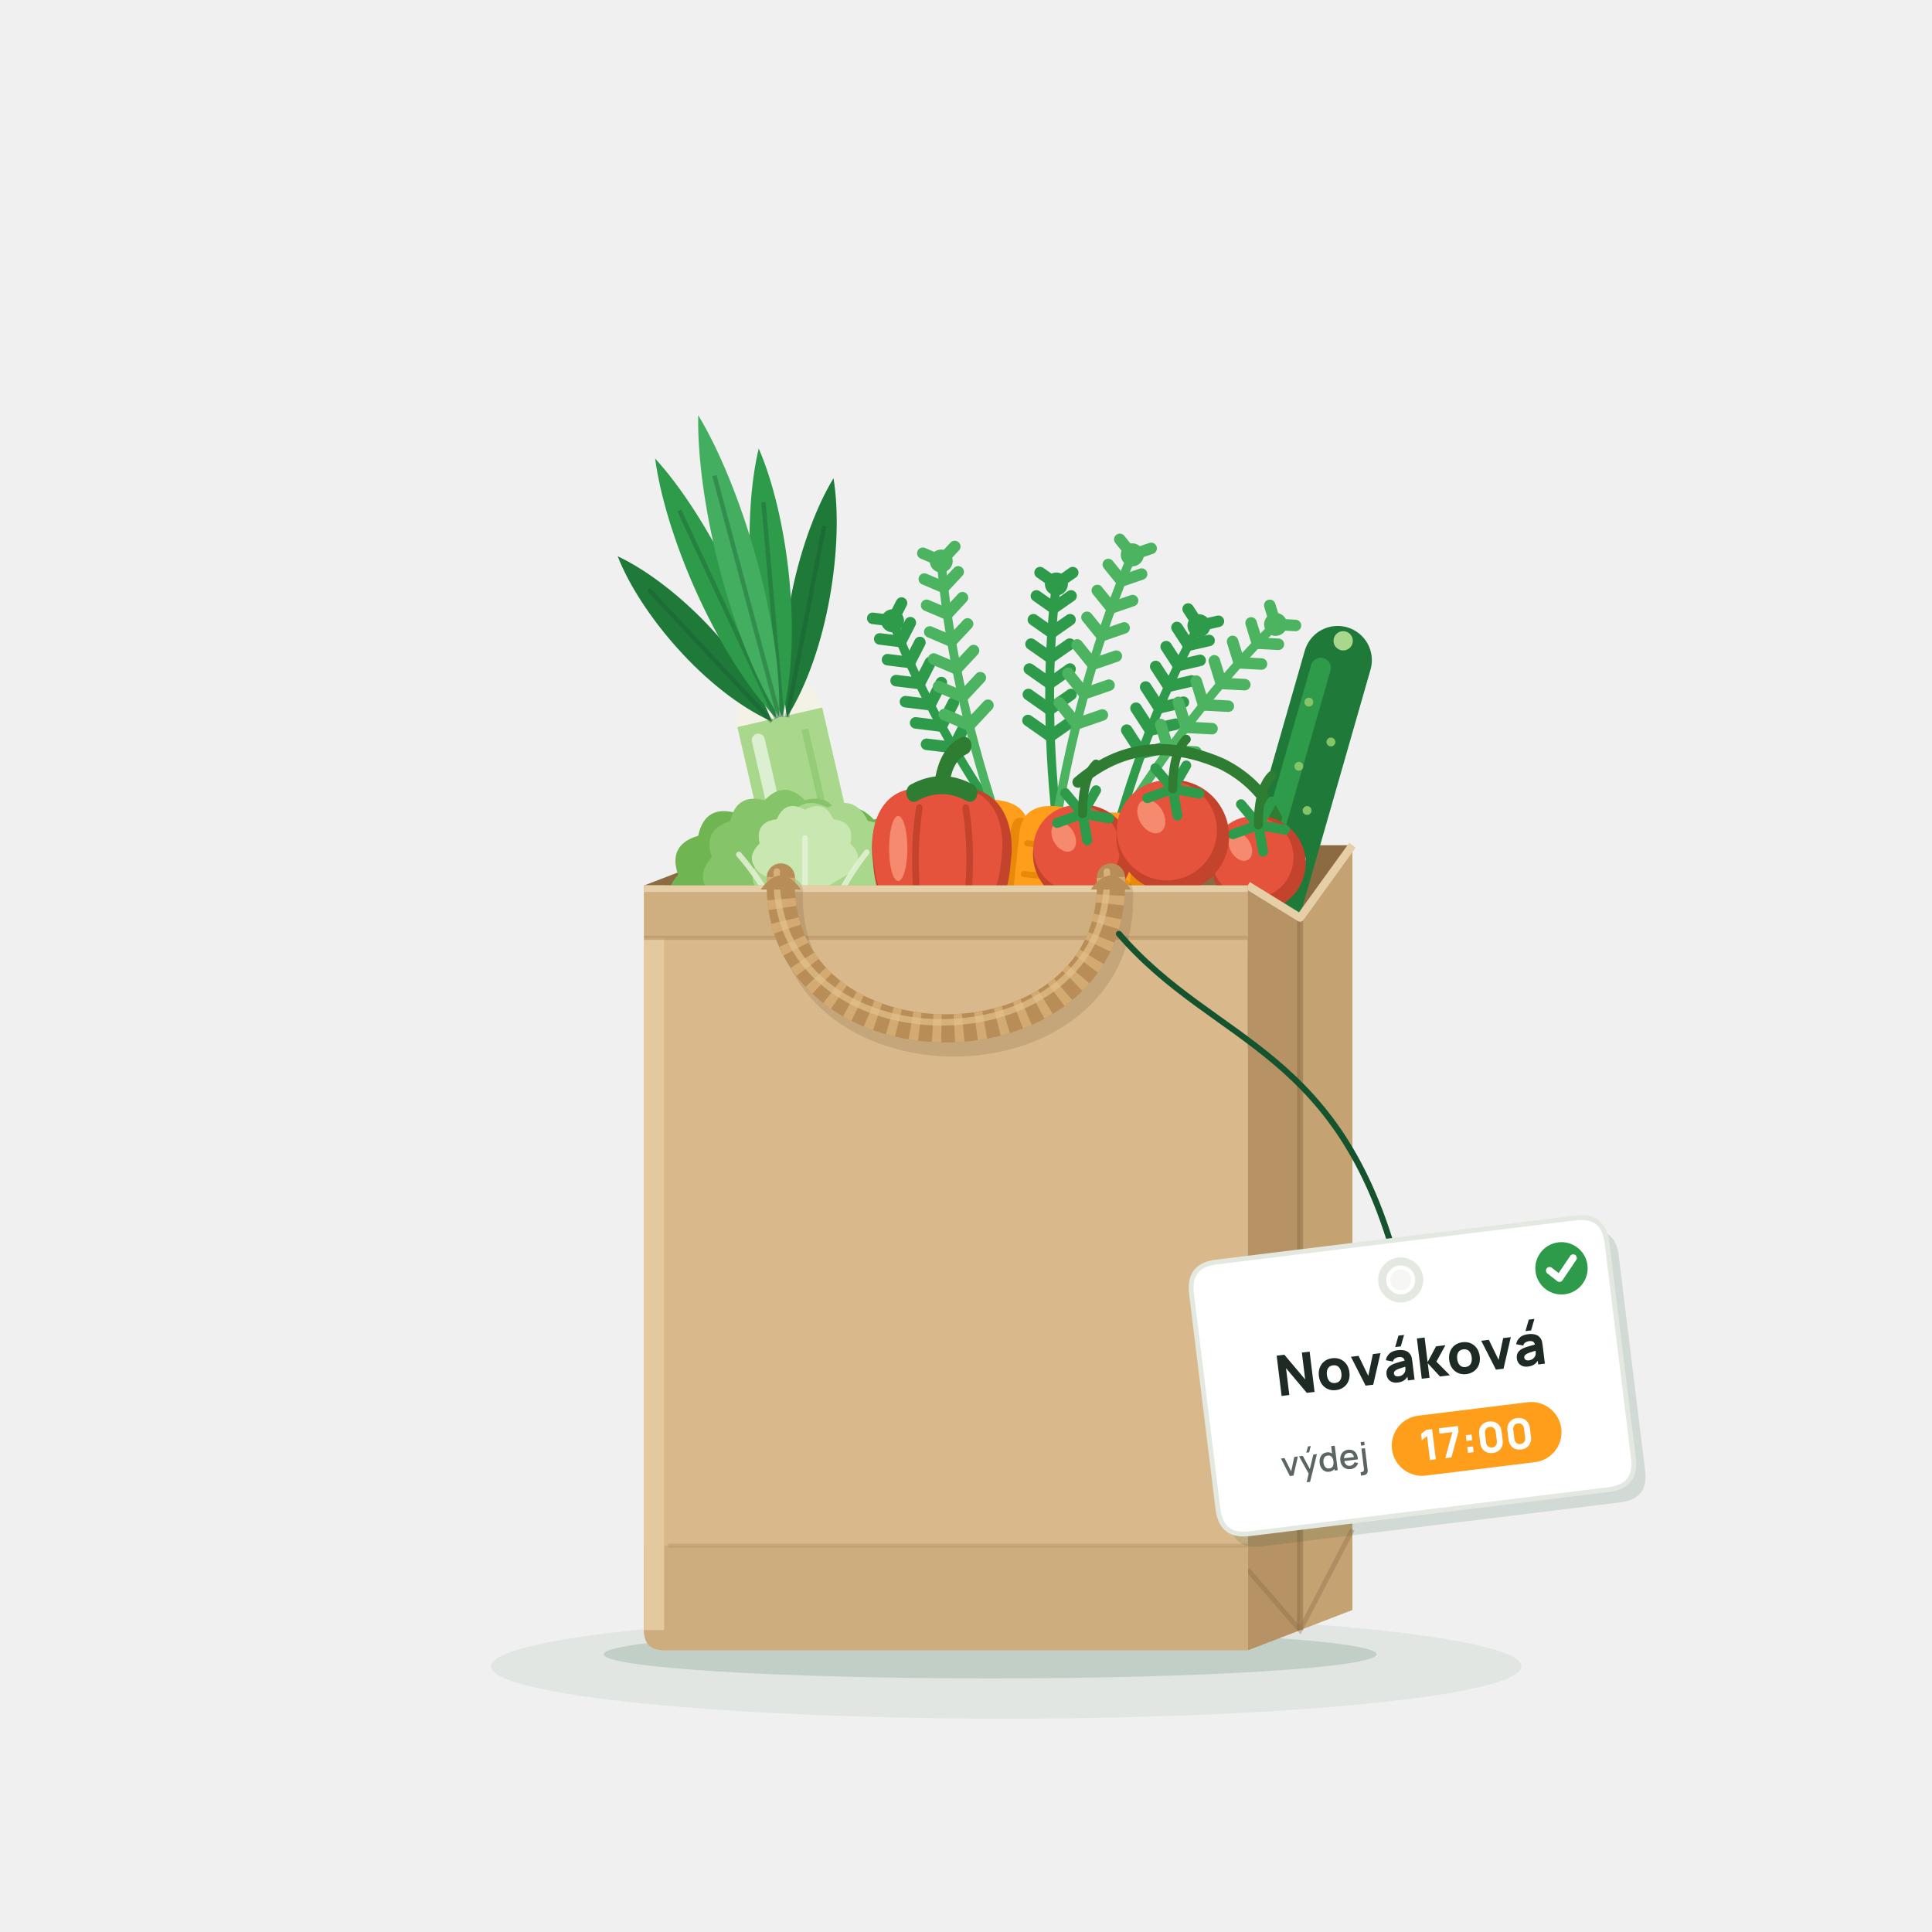
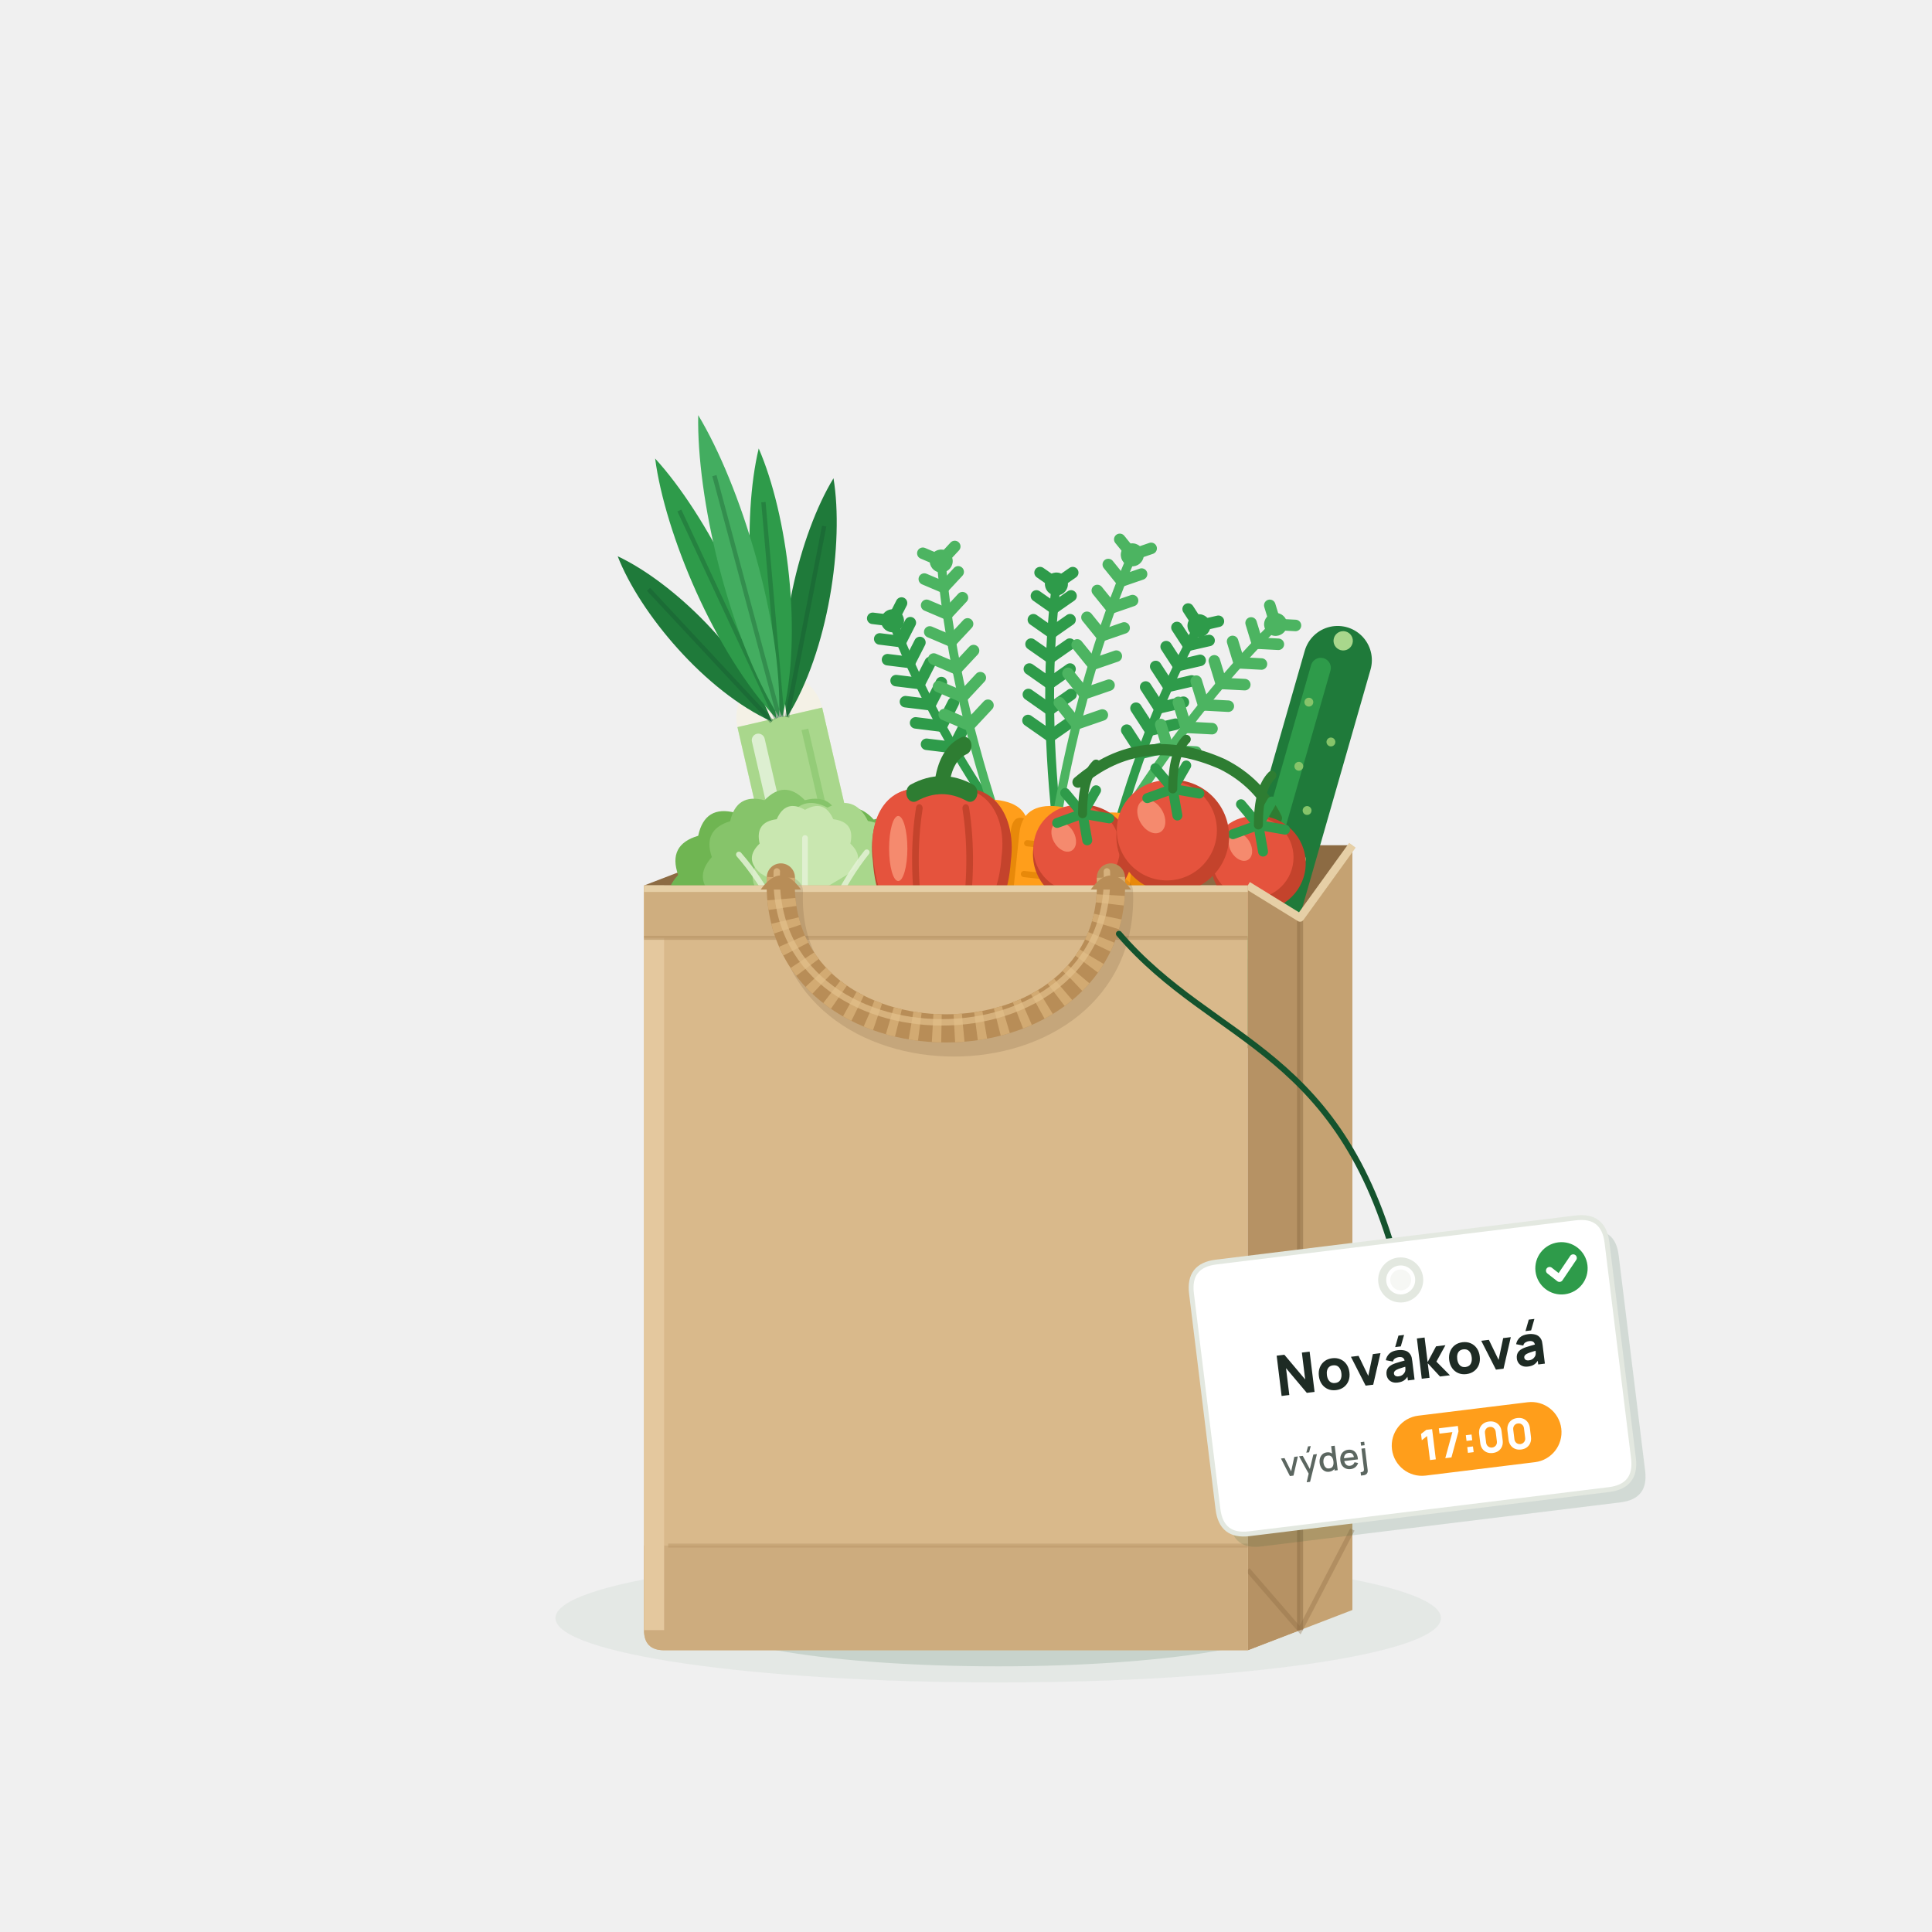
<svg xmlns="http://www.w3.org/2000/svg" viewBox="0 0 480 480" width="480" height="480">
-   <ellipse cx="250" cy="414" rx="128" ry="13" fill="#14532D" opacity="0.07" />
-   <ellipse cx="246" cy="411" rx="96" ry="6" fill="#14532D" opacity="0.16" />
+   <ellipse cx="248" cy="402" rx="110" ry="16" fill="#14532D" opacity="0.055" />
+   <ellipse cx="248" cy="402" rx="74" ry="12" fill="#14532D" opacity="0.14" />
  <path d="M160 220 L310 220 L323.0 228 L336 210 L186 210 Z" fill="#8C6B43" />
  <clipPath id="pc-fill">
    <path d="M0 0H480V212L338 208V420H158V218H0Z" />
  </clipPath>
  <g clip-path="url(#pc-fill)">
    <g transform="translate(318 214) rotate(16) scale(1)">
      <path d="M0 40V-52" stroke="#1F7A3A" stroke-width="17" stroke-linecap="round" />
      <path d="M-3.5 36V-49" stroke="#2E9B4A" stroke-width="5" stroke-linecap="round" />
      <circle cx="0" cy="-57" r="2.4" fill="#A9D78C" />
      <circle cx="-4" cy="-6" r="1.1" fill="#86C46A" />
      <circle cx="3" cy="-14" r="1.1" fill="#86C46A" />
      <circle cx="-2" cy="-24" r="1.1" fill="#86C46A" />
      <circle cx="4" cy="-32" r="1.1" fill="#86C46A" />
      <circle cx="-4" cy="-40" r="1.1" fill="#86C46A" />
      <circle cx="2" cy="2" r="1.1" fill="#86C46A" />
      <circle cx="5" cy="-2" r="1.1" fill="#86C46A" />
      <circle cx="-5" cy="12" r="1.1" fill="#86C46A" />
    </g>
    <g transform="translate(202 214) scale(1.08) translate(-202 -214)">
      <g transform="translate(202 214) rotate(-13) scale(1)">
        <path d="M0 60V-34" stroke="#F4F1E6" stroke-width="20" stroke-linecap="round" />
        <path d="M0 22V-34" stroke="#D6EBC1" stroke-width="20" />
        <path d="M0 -10V-34" stroke="#A9D78C" stroke-width="20" />
        <path d="M-6 30V-30" stroke="#FFFFFF" stroke-width="3" stroke-linecap="round" opacity="0.6" />
        <path d="M5 30V-30" stroke="#86C46A" stroke-width="1.6" opacity="0.6" />
        <path transform="translate(-2 -33.46) rotate(-30)" d="M0 0C6.5 -15.6 5.2 -39 0 -52C-5.2 -39 -6.5 -15.6 0 0Z" fill="#1F7A3A" />
        <path d="M-2 -33.46L-22.8 -69.49" stroke="#14532D" stroke-width="1" opacity="0.35" />
        <path transform="translate(1.63 -33.65) rotate(24)" d="M0 0C6.5 -16.8 5.2 -42 0 -56C-5.2 -42 -6.5 -16.8 0 0Z" fill="#1F7A3A" />
        <path d="M1.63 -33.65L19.85 -74.58" stroke="#14532D" stroke-width="1" opacity="0.35" />
        <path transform="translate(-0.83 -33.91) rotate(-12)" d="M0 0C6.5 -19.8 5.2 -49.5 0 -66C-5.2 -49.5 -6.5 -19.8 0 0Z" fill="#2E9B4A" />
        <path d="M-0.83 -33.91L-11.81 -85.56" stroke="#14532D" stroke-width="1" opacity="0.35" />
        <path transform="translate(0.56 -33.96) rotate(8)" d="M0 0C6.5 -18.6 5.2 -46.5 0 -62C-5.2 -46.5 -6.5 -18.6 0 0Z" fill="#2E9B4A" />
        <path d="M0.56 -33.96L7.46 -83.08" stroke="#14532D" stroke-width="1" opacity="0.35" />
        <path transform="translate(-0.14 -34) rotate(-2)" d="M0 0C6.5 -21.6 5.2 -54 0 -72C-5.2 -54 -6.5 -21.6 0 0Z" fill="#43AD60" />
        <path d="M-0.14 -34L-2.15 -91.56" stroke="#14532D" stroke-width="1" opacity="0.35" />
      </g>
    </g>
    <g transform="translate(262 208) scale(1.1) translate(-262 -208)">
      <g transform="translate(262 208) rotate(6) scale(1)">
        <path d="M-14 -4Q-31.39 -24.73 -41.51 -44.79" stroke="#2E9B4A" stroke-width="2" fill="none" stroke-linecap="round" />
        <path d="M-24.79 -17.75L-30.95 -17.85" stroke="#2E9B4A" stroke-width="2.6" stroke-linecap="round" />
        <path d="M-24.79 -17.75L-22.58 -23.5" stroke="#2E9B4A" stroke-width="2.6" stroke-linecap="round" />
        <path d="M-28.02 -22.29L-33.91 -22.4" stroke="#2E9B4A" stroke-width="2.6" stroke-linecap="round" />
        <path d="M-28.02 -22.29L-25.91 -27.79" stroke="#2E9B4A" stroke-width="2.6" stroke-linecap="round" />
        <path d="M-31.08 -26.83L-36.69 -26.92" stroke="#2E9B4A" stroke-width="2.6" stroke-linecap="round" />
        <path d="M-31.08 -26.83L-29.07 -32.06" stroke="#2E9B4A" stroke-width="2.6" stroke-linecap="round" />
        <path d="M-33.96 -31.34L-39.29 -31.43" stroke="#2E9B4A" stroke-width="2.6" stroke-linecap="round" />
        <path d="M-33.96 -31.34L-32.05 -36.32" stroke="#2E9B4A" stroke-width="2.6" stroke-linecap="round" />
        <path d="M-36.66 -35.84L-41.71 -35.93" stroke="#2E9B4A" stroke-width="2.6" stroke-linecap="round" />
        <path d="M-36.66 -35.84L-34.84 -40.56" stroke="#2E9B4A" stroke-width="2.6" stroke-linecap="round" />
        <path d="M-39.17 -40.32L-43.95 -40.41" stroke="#2E9B4A" stroke-width="2.6" stroke-linecap="round" />
        <path d="M-39.17 -40.32L-37.46 -44.78" stroke="#2E9B4A" stroke-width="2.6" stroke-linecap="round" />
        <path d="M-41.51 -44.79L-46.01 -44.87" stroke="#2E9B4A" stroke-width="2.6" stroke-linecap="round" />
        <path d="M-41.51 -44.79L-39.9 -48.99" stroke="#2E9B4A" stroke-width="2.6" stroke-linecap="round" />
        <circle cx="-41.51" cy="-44.79" r="2.6" fill="#2E9B4A" />
        <path d="M-14 -4Q-27.02 -33.24 -31.98 -59.35" stroke="#4CB461" stroke-width="2" fill="none" stroke-linecap="round" />
        <path d="M-21.78 -23.15L-27.68 -24.95" stroke="#4CB461" stroke-width="2.6" stroke-linecap="round" />
        <path d="M-21.78 -23.15L-18.07 -28.07" stroke="#4CB461" stroke-width="2.6" stroke-linecap="round" />
        <path d="M-23.98 -29.37L-29.61 -31.1" stroke="#4CB461" stroke-width="2.6" stroke-linecap="round" />
        <path d="M-23.98 -29.37L-20.44 -34.08" stroke="#4CB461" stroke-width="2.6" stroke-linecap="round" />
        <path d="M-25.98 -35.52L-31.35 -37.17" stroke="#4CB461" stroke-width="2.6" stroke-linecap="round" />
        <path d="M-25.98 -35.52L-22.6 -40.01" stroke="#4CB461" stroke-width="2.6" stroke-linecap="round" />
        <path d="M-27.78 -41.6L-32.88 -43.16" stroke="#4CB461" stroke-width="2.6" stroke-linecap="round" />
        <path d="M-27.78 -41.6L-24.57 -45.86" stroke="#4CB461" stroke-width="2.6" stroke-linecap="round" />
        <path d="M-29.38 -47.59L-34.21 -49.07" stroke="#4CB461" stroke-width="2.6" stroke-linecap="round" />
        <path d="M-29.38 -47.59L-26.34 -51.63" stroke="#4CB461" stroke-width="2.6" stroke-linecap="round" />
        <path d="M-30.78 -53.51L-35.35 -54.91" stroke="#4CB461" stroke-width="2.6" stroke-linecap="round" />
        <path d="M-30.78 -53.51L-27.91 -57.33" stroke="#4CB461" stroke-width="2.6" stroke-linecap="round" />
        <path d="M-31.98 -59.35L-36.29 -60.67" stroke="#4CB461" stroke-width="2.6" stroke-linecap="round" />
        <path d="M-31.98 -59.35L-29.28 -62.95" stroke="#4CB461" stroke-width="2.6" stroke-linecap="round" />
        <circle cx="-31.98" cy="-59.35" r="2.6" fill="#4CB461" />
        <path d="M0 -4Q-6.08 -32.62 -5.56 -56.91" stroke="#2E9B4A" stroke-width="2" fill="none" stroke-linecap="round" />
        <path d="M-3.32 -22.6L-8.72 -25.59" stroke="#2E9B4A" stroke-width="2.6" stroke-linecap="round" />
        <path d="M-3.32 -22.6L1.33 -26.64" stroke="#2E9B4A" stroke-width="2.6" stroke-linecap="round" />
        <path d="M-4.1 -28.58L-9.25 -31.44" stroke="#2E9B4A" stroke-width="2.6" stroke-linecap="round" />
        <path d="M-4.1 -28.58L0.34 -32.45" stroke="#2E9B4A" stroke-width="2.6" stroke-linecap="round" />
        <path d="M-4.72 -34.46L-9.63 -37.18" stroke="#2E9B4A" stroke-width="2.6" stroke-linecap="round" />
        <path d="M-4.72 -34.46L-0.49 -38.14" stroke="#2E9B4A" stroke-width="2.6" stroke-linecap="round" />
        <path d="M-5.18 -40.24L-9.84 -42.82" stroke="#2E9B4A" stroke-width="2.6" stroke-linecap="round" />
        <path d="M-5.18 -40.24L-1.15 -43.73" stroke="#2E9B4A" stroke-width="2.6" stroke-linecap="round" />
        <path d="M-5.47 -45.9L-9.89 -48.35" stroke="#2E9B4A" stroke-width="2.6" stroke-linecap="round" />
        <path d="M-5.47 -45.9L-1.65 -49.22" stroke="#2E9B4A" stroke-width="2.6" stroke-linecap="round" />
        <path d="M-5.6 -51.46L-9.77 -53.77" stroke="#2E9B4A" stroke-width="2.6" stroke-linecap="round" />
        <path d="M-5.6 -51.46L-1.99 -54.59" stroke="#2E9B4A" stroke-width="2.6" stroke-linecap="round" />
        <path d="M-5.56 -56.91L-9.5 -59.09" stroke="#2E9B4A" stroke-width="2.6" stroke-linecap="round" />
        <path d="M-5.56 -56.91L-2.16 -59.86" stroke="#2E9B4A" stroke-width="2.6" stroke-linecap="round" />
        <circle cx="-5.56" cy="-56.91" r="2.6" fill="#2E9B4A" />
        <path d="M0 -4Q2.39 -38.13 10.8 -65.26" stroke="#4CB461" stroke-width="2" fill="none" stroke-linecap="round" />
        <path d="M2.26 -25.97L-2.1 -30.33" stroke="#4CB461" stroke-width="2.6" stroke-linecap="round" />
        <path d="M2.26 -25.97L7.85 -28.58" stroke="#4CB461" stroke-width="2.6" stroke-linecap="round" />
        <path d="M3.31 -32.95L-0.85 -37.12" stroke="#4CB461" stroke-width="2.6" stroke-linecap="round" />
        <path d="M3.31 -32.95L8.65 -35.44" stroke="#4CB461" stroke-width="2.6" stroke-linecap="round" />
        <path d="M4.51 -39.76L0.54 -43.73" stroke="#4CB461" stroke-width="2.6" stroke-linecap="round" />
        <path d="M4.51 -39.76L9.6 -42.13" stroke="#4CB461" stroke-width="2.6" stroke-linecap="round" />
        <path d="M5.86 -46.39L2.09 -50.16" stroke="#4CB461" stroke-width="2.6" stroke-linecap="round" />
        <path d="M5.86 -46.39L10.69 -48.65" stroke="#4CB461" stroke-width="2.6" stroke-linecap="round" />
        <path d="M7.36 -52.85L3.78 -56.43" stroke="#4CB461" stroke-width="2.6" stroke-linecap="round" />
        <path d="M7.36 -52.85L11.94 -54.99" stroke="#4CB461" stroke-width="2.6" stroke-linecap="round" />
        <path d="M9.01 -59.14L5.63 -62.52" stroke="#4CB461" stroke-width="2.6" stroke-linecap="round" />
        <path d="M9.01 -59.14L13.34 -61.16" stroke="#4CB461" stroke-width="2.6" stroke-linecap="round" />
        <path d="M10.8 -65.26L7.62 -68.44" stroke="#4CB461" stroke-width="2.6" stroke-linecap="round" />
        <path d="M10.8 -65.26L14.88 -67.16" stroke="#4CB461" stroke-width="2.6" stroke-linecap="round" />
        <circle cx="10.8" cy="-65.26" r="2.6" fill="#4CB461" />
        <path d="M14 -4Q18.66 -30.43 27.45 -50.91" stroke="#2E9B4A" stroke-width="2" fill="none" stroke-linecap="round" />
        <path d="M17.57 -20.96L13.69 -25.75" stroke="#2E9B4A" stroke-width="2.6" stroke-linecap="round" />
        <path d="M17.57 -20.96L23.4 -22.97" stroke="#2E9B4A" stroke-width="2.6" stroke-linecap="round" />
        <path d="M18.96 -26.32L15.25 -30.9" stroke="#2E9B4A" stroke-width="2.6" stroke-linecap="round" />
        <path d="M18.96 -26.32L24.53 -28.24" stroke="#2E9B4A" stroke-width="2.6" stroke-linecap="round" />
        <path d="M20.45 -31.53L16.92 -35.89" stroke="#2E9B4A" stroke-width="2.6" stroke-linecap="round" />
        <path d="M20.45 -31.53L25.76 -33.36" stroke="#2E9B4A" stroke-width="2.6" stroke-linecap="round" />
        <path d="M22.05 -36.6L18.69 -40.74" stroke="#2E9B4A" stroke-width="2.6" stroke-linecap="round" />
        <path d="M22.05 -36.6L27.09 -38.33" stroke="#2E9B4A" stroke-width="2.6" stroke-linecap="round" />
        <path d="M23.75 -41.51L20.57 -45.44" stroke="#2E9B4A" stroke-width="2.6" stroke-linecap="round" />
        <path d="M23.75 -41.51L28.53 -43.16" stroke="#2E9B4A" stroke-width="2.6" stroke-linecap="round" />
        <path d="M25.55 -46.29L22.54 -50" stroke="#2E9B4A" stroke-width="2.6" stroke-linecap="round" />
        <path d="M25.55 -46.29L30.07 -47.84" stroke="#2E9B4A" stroke-width="2.6" stroke-linecap="round" />
        <path d="M27.45 -50.91L24.62 -54.41" stroke="#2E9B4A" stroke-width="2.6" stroke-linecap="round" />
        <path d="M27.45 -50.91L31.71 -52.37" stroke="#2E9B4A" stroke-width="2.6" stroke-linecap="round" />
        <circle cx="27.45" cy="-50.91" r="2.6" fill="#2E9B4A" />
        <path d="M14 -4Q27.94 -32.57 44.63 -53.02" stroke="#4CB461" stroke-width="2" fill="none" stroke-linecap="round" />
        <path d="M23.6 -22.15L21.19 -27.82" stroke="#4CB461" stroke-width="2.6" stroke-linecap="round" />
        <path d="M23.6 -22.15L29.76 -22.47" stroke="#4CB461" stroke-width="2.6" stroke-linecap="round" />
        <path d="M26.93 -27.79L24.63 -33.21" stroke="#4CB461" stroke-width="2.6" stroke-linecap="round" />
        <path d="M26.93 -27.79L32.81 -28.1" stroke="#4CB461" stroke-width="2.6" stroke-linecap="round" />
        <path d="M30.34 -33.24L28.14 -38.4" stroke="#4CB461" stroke-width="2.6" stroke-linecap="round" />
        <path d="M30.34 -33.24L35.94 -33.53" stroke="#4CB461" stroke-width="2.6" stroke-linecap="round" />
        <path d="M33.81 -38.48L31.72 -43.39" stroke="#4CB461" stroke-width="2.6" stroke-linecap="round" />
        <path d="M33.81 -38.48L39.13 -38.76" stroke="#4CB461" stroke-width="2.6" stroke-linecap="round" />
        <path d="M37.35 -43.53L35.37 -48.18" stroke="#4CB461" stroke-width="2.6" stroke-linecap="round" />
        <path d="M37.35 -43.53L42.39 -43.79" stroke="#4CB461" stroke-width="2.6" stroke-linecap="round" />
        <path d="M40.95 -48.37L39.09 -52.77" stroke="#4CB461" stroke-width="2.6" stroke-linecap="round" />
        <path d="M40.95 -48.37L45.72 -48.62" stroke="#4CB461" stroke-width="2.6" stroke-linecap="round" />
        <path d="M44.63 -53.02L42.87 -57.16" stroke="#4CB461" stroke-width="2.6" stroke-linecap="round" />
        <path d="M44.63 -53.02L49.12 -53.25" stroke="#4CB461" stroke-width="2.6" stroke-linecap="round" />
        <circle cx="44.63" cy="-53.02" r="2.6" fill="#4CB461" />
        <path d="M-22 30V0Q-22 -7 -14 -7Q-6 -7 -6 0V30Z" fill="#FF9E1B" />
        <path d="M-10 30V0Q-10 -5 -6 -3V30Z" fill="#E8890A" />
        <path d="M-20 2H-15M-20 9H-16" stroke="#E8890A" stroke-width="1.4" stroke-linecap="round" />
        <path d="M-8 30V0Q-8 -7 0 -7Q8 -7 8 0V30Z" fill="#FF9E1B" />
        <path d="M4 30V0Q4 -5 8 -3V30Z" fill="#E8890A" />
        <path d="M-6 2H-1M-6 9H-2" stroke="#E8890A" stroke-width="1.4" stroke-linecap="round" />
        <path d="M6 30V0Q6 -7 14 -7Q22 -7 22 0V30Z" fill="#FF9E1B" />
        <path d="M18 30V0Q18 -5 22 -3V30Z" fill="#E8890A" />
        <path d="M8 2H13M8 9H12" stroke="#E8890A" stroke-width="1.4" stroke-linecap="round" />
      </g>
    </g>
    <g transform="translate(200 218) rotate(0) scale(1)">
      <path d="M-11.76 21.5L-30.7 10.26Q-36.85 5.24 -31.52 -0.63Q-34.15 -8.12 -26.54 -10.35Q-24.88 -18.11 -17.22 -16.05Q-11.76 -21.8 -6.3 -16.05Q1.36 -18.11 3.02 -10.35Q10.63 -8.12 8 -0.63Q13.33 5.24 7.18 10.26Z" fill="#6FB552" />
      <path d="M11.76 22.12L-6.66 11.18Q-12.77 6.32 -7.45 0.6Q-10.13 -6.74 -2.61 -8.85Q-1.07 -16.51 6.45 -14.39Q11.76 -20.12 17.07 -14.39Q24.59 -16.51 26.13 -8.85Q33.65 -6.74 30.97 0.6Q36.29 6.32 30.18 11.18Z" fill="#6FB552" />
      <path d="M-5.04 15.23L-22.41 4.92Q-27.96 0.32 -23.15 -5.06Q-25.49 -11.88 -18.59 -13.97Q-17.02 -21.01 -10.05 -19.19Q-5.04 -24.38 -0.03 -19.19Q6.94 -21.01 8.51 -13.97Q15.41 -11.88 13.07 -5.06Q17.88 0.32 12.33 4.92Z" fill="#86C46A" />
      <path d="M5.6 14.56L-10.19 5.19Q-15.69 0.06 -10.49 -5.38Q-11.85 -12.78 -4.43 -14.04Q-1.1 -20.78 5.6 -17.36Q12.3 -20.78 15.63 -14.04Q23.05 -12.78 21.69 -5.38Q26.89 0.06 21.39 5.19Z" fill="#A9D78C" />
      <path d="M0 5.54L-11.05 -1.02Q-15.25 -4.6 -11.27 -8.41Q-12.5 -13.79 -7.02 -14.47Q-4.8 -19.53 0 -16.8Q4.8 -19.53 7.02 -14.47Q12.5 -13.79 11.27 -8.41Q15.25 -4.6 11.05 -1.02Z" fill="#C9E7B0" />
      <path d="M0 25.2Q-11.47 10.96 -28.67 5.12" stroke="#E4F2D6" stroke-width="1.4" fill="none" stroke-linecap="round" opacity="0.85" />
      <path d="M0 25.2Q-6.57 5.55 -16.43 -5.7" stroke="#E4F2D6" stroke-width="1.4" fill="none" stroke-linecap="round" opacity="0.85" />
      <path d="M0 25.2Q0 3.5 0 -9.8" stroke="#E4F2D6" stroke-width="1.4" fill="none" stroke-linecap="round" opacity="0.85" />
      <path d="M0 25.2Q6.14 5.27 15.34 -6.26" stroke="#E4F2D6" stroke-width="1.4" fill="none" stroke-linecap="round" opacity="0.85" />
      <path d="M0 25.2Q11.03 10.23 27.58 3.65" stroke="#E4F2D6" stroke-width="1.4" fill="none" stroke-linecap="round" opacity="0.85" />
    </g>
    <g transform="translate(234 214) rotate(0) scale(1)">
      <g transform="scale(0.92 1.12)">
        <path d="M0 -14.82C11.4 -19.38 20.52 -11.78 18.62 0C17.48 13.68 7.98 19.38 0 16.34C-7.98 19.38 -17.48 13.68 -18.62 0C-20.52 -11.78 -11.4 -19.38 0 -14.82Z" fill="#C4432C" />
        <path d="M0 -14.82C11.4 -19.38 20.52 -11.78 18.62 0C17.48 13.68 7.98 19.38 0 16.34C-7.98 19.38 -17.48 13.68 -18.62 0C-20.52 -11.78 -11.4 -19.38 0 -14.82Z" fill="#E5533D" transform="translate(-1.2 -1) scale(0.93)" />
        <path d="M-6.08 -11.78Q-8.36 0 -5.7 14.25M6.46 -11.78Q8.74 0 6.08 14.25" stroke="#C4432C" stroke-width="1.8" fill="none" stroke-linecap="round" />
        <ellipse cx="-11.78" cy="-2.85" rx="2.47" ry="7.22" fill="#F58A6E" />
        <path d="M-7.6 -15.2Q0 -18.62 7.6 -15.2" stroke="#2E7D32" stroke-width="4" fill="none" stroke-linecap="round" />
        <path d="M0 -17.1Q1 -23.75 6 -25.65" stroke="#2E7D32" stroke-width="4" fill="none" stroke-linecap="round" />
      </g>
    </g>
    <g transform="translate(288 210) scale(1.12) translate(-288 -210)">
      <g transform="translate(288 210) rotate(0) scale(1)">
        <path d="M-18 -14Q-4 -26 14 -18Q22 -14 26 -6" stroke="#2E7D32" stroke-width="2.5" fill="none" stroke-linecap="round" />
        <circle cx="-17" cy="2" r="11" fill="#C4432C" />
        <circle cx="-18.3" cy="0.7" r="9.6" fill="#E5533D" />
        <ellipse cx="-21.18" cy="-1.85" rx="2.42" ry="3.52" fill="#F58A6E" transform="rotate(-30 -21.18 -1.85)" />
        <path d="M-17 -7L-22.64 -4.95" stroke="#2E9B4A" stroke-width="2.2" stroke-linecap="round" />
        <path d="M-17 -7L-20.86 -11.6" stroke="#2E9B4A" stroke-width="2.2" stroke-linecap="round" />
        <path d="M-17 -7L-14 -12.2" stroke="#2E9B4A" stroke-width="2.2" stroke-linecap="round" />
        <path d="M-17 -7L-11.09 -5.96" stroke="#2E9B4A" stroke-width="2.2" stroke-linecap="round" />
        <path d="M-17 -7L-15.96 -1.09" stroke="#2E9B4A" stroke-width="2.2" stroke-linecap="round" />
        <path d="M-17 -7Q-17 -15 -14 -18" stroke="#2E7D32" stroke-width="2" fill="none" stroke-linecap="round" />
        <circle cx="22" cy="4" r="10.5" fill="#C4432C" />
        <circle cx="20.7" cy="2.7" r="9.1" fill="#E5533D" />
        <ellipse cx="18.01" cy="0.33" rx="2.31" ry="3.36" fill="#F58A6E" transform="rotate(-30 18.01 0.33)" />
        <path d="M22 -4.5L16.36 -2.45" stroke="#2E9B4A" stroke-width="2.2" stroke-linecap="round" />
        <path d="M22 -4.5L18.14 -9.1" stroke="#2E9B4A" stroke-width="2.2" stroke-linecap="round" />
        <path d="M22 -4.5L25 -9.7" stroke="#2E9B4A" stroke-width="2.2" stroke-linecap="round" />
        <path d="M22 -4.5L27.91 -3.46" stroke="#2E9B4A" stroke-width="2.2" stroke-linecap="round" />
        <path d="M22 -4.5L23.04 1.41" stroke="#2E9B4A" stroke-width="2.2" stroke-linecap="round" />
        <path d="M22 -4.5Q22 -12.5 25 -15.5" stroke="#2E7D32" stroke-width="2" fill="none" stroke-linecap="round" />
        <circle cx="3" cy="-2" r="12.5" fill="#C4432C" />
        <circle cx="1.7" cy="-3.3" r="11.1" fill="#E5533D" />
        <ellipse cx="-1.75" cy="-6.38" rx="2.75" ry="4" fill="#F58A6E" transform="rotate(-30 -1.75 -6.38)" />
        <path d="M3 -12.5L-2.64 -10.45" stroke="#2E9B4A" stroke-width="2.2" stroke-linecap="round" />
        <path d="M3 -12.5L-0.86 -17.1" stroke="#2E9B4A" stroke-width="2.2" stroke-linecap="round" />
        <path d="M3 -12.5L6 -17.7" stroke="#2E9B4A" stroke-width="2.2" stroke-linecap="round" />
        <path d="M3 -12.5L8.91 -11.46" stroke="#2E9B4A" stroke-width="2.2" stroke-linecap="round" />
        <path d="M3 -12.5L4.04 -6.59" stroke="#2E9B4A" stroke-width="2.2" stroke-linecap="round" />
        <path d="M3 -12.5Q3 -20.5 6 -23.5" stroke="#2E7D32" stroke-width="2" fill="none" stroke-linecap="round" />
      </g>
    </g>
  </g>
  <path d="M310 220 L323.0 228 L336 210 L336 400 L310 410 Z" fill="#C5A272" />
  <path d="M310 220 L323.0 228 L323.0 405.0 L310 410 Z" fill="#B69264" />
  <path d="M323.0 228 L323.0 405.0" stroke="#8C6B43" stroke-width="1.5" opacity="0.5" />
  <path d="M310 390 L323.0 405.0 L336 380" stroke="#8C6B43" stroke-width="1.2" fill="none" opacity="0.35" />
  <path d="M310 220 L323.0 228 L336 210" stroke="#E6CFA6" stroke-width="2" fill="none" stroke-linejoin="round" />
  <path d="M160 220 H310 V410 H165 Q160 410 160 405 Z" fill="#D9B98B" />
  <path d="M160 384 H310 V410 H165 Q160 410 160 405 Z" fill="#CDAC7E" />
  <rect x="160" y="220" width="5" height="185" fill="#E4C89E" />
  <rect x="160" y="220" width="150" height="13" fill="#CFAE7F" />
  <path d="M160 233 H310" stroke="#B69264" stroke-width="1" opacity="0.6" />
  <path d="M160 220.8 H310" stroke="#E6CFA6" stroke-width="1.6" />
  <path d="M166 384 H310" stroke="#B69264" stroke-width="1" opacity="0.45" />
  <path d="M194 218 C192 268 278 268 276 218" fill="none" stroke="#5A4126" stroke-width="7" stroke-linecap="round" opacity="0.16" transform="translate(2 3.5)" />
  <path d="M194 218 C192 268 278 268 276 218" fill="none" stroke="#B88D57" stroke-width="7" stroke-linecap="round" />
  <path d="M194 218 C192 268 278 268 276 218" fill="none" stroke="#D2AA72" stroke-width="7" stroke-dasharray="2.2 3.2" stroke-linecap="butt" />
  <path d="M194 218 C192 268 278 268 276 218" fill="none" stroke="#E3C08C" stroke-width="1.6" stroke-linecap="round" opacity="0.7" transform="translate(-1 -1.5)" />
  <path d="M189 221 Q194 214 199 221" fill="#B88D57" />
  <path d="M271 221 Q276 214 281 221" fill="#B88D57" />
  <path d="M278 232 C302 260 334 260 348 318" stroke="#14532D" stroke-width="1.5" fill="none" stroke-linecap="round" />
  <g transform="translate(348 318) rotate(-7) translate(0 -10)">
    <path d="M-52 7 Q-52 0 -45 0 H45 Q52 0 52 7 V61 Q52 68 45 68 H-45 Q-52 68 -52 61 Z" fill="#14532D" opacity="0.14" transform="translate(2.5 3.5)" />
    <path d="M-52 7 Q-52 0 -45 0 H45 Q52 0 52 7 V61 Q52 68 45 68 H-45 Q-52 68 -52 61 Z" fill="#FFFFFF" />
    <path d="M-52 7 Q-52 0 -45 0 H45 Q52 0 52 7 V61 Q52 68 45 68 H-45 Q-52 68 -52 61 Z" fill="none" stroke="#E3E8E0" stroke-width="1.2" />
    <circle cx="0" cy="10" r="4.6" fill="none" stroke="#E3E8E0" stroke-width="2" />
    <circle cx="0" cy="10" r="2.6" fill="#F6F7F4" />
    <circle cx="40" cy="12" r="6.5" fill="#2E9B4A" />
    <path d="M37 12.2 l2.2 2.2 l4 -4.6" stroke="#FFFFFF" stroke-width="1.8" fill="none" stroke-linecap="round" stroke-linejoin="round" />
    <path d="M-32.88 35.0V24.92H-30.95L-26.57 31.64V24.92H-24.63V35.0H-26.57L-30.95 28.28V35.0Z M-19.27 35.21Q-20.41 35.21 -21.27 34.7Q-22.13 34.19 -22.61 33.29Q-23.09 32.39 -23.09 31.22Q-23.09 30.04 -22.6 29.14Q-22.11 28.24 -21.25 27.73Q-20.39 27.23 -19.27 27.23Q-18.13 27.23 -17.27 27.74Q-16.4 28.25 -15.92 29.15Q-15.44 30.05 -15.44 31.22Q-15.44 32.4 -15.92 33.3Q-16.41 34.2 -17.27 34.7Q-18.14 35.21 -19.27 35.21ZM-19.27 33.43Q-18.35 33.43 -17.9 32.81Q-17.45 32.19 -17.45 31.22Q-17.45 30.21 -17.91 29.61Q-18.37 29.01 -19.27 29.01Q-19.89 29.01 -20.29 29.29Q-20.69 29.57 -20.88 30.06Q-21.08 30.56 -21.08 31.22Q-21.08 32.23 -20.62 32.83Q-20.16 33.43 -19.27 33.43Z M-11.85 35.0 -14.6 27.44H-12.69L-10.9 32.68L-9.11 27.44H-7.2L-9.95 35.0Z M-1.99 26.39H-3.4L-2.24 23.66H-0.83ZM-3.84 35.21Q-4.66 35.21 -5.22 34.9Q-5.78 34.59 -6.07 34.07Q-6.36 33.54 -6.36 32.91Q-6.36 32.39 -6.2 31.96Q-6.04 31.52 -5.68 31.19Q-5.32 30.86 -4.71 30.63Q-4.29 30.48 -3.71 30.36Q-3.13 30.24 -2.39 30.13Q-1.66 30.02 -0.78 29.89L-1.46 30.27Q-1.46 29.6 -1.79 29.28Q-2.11 28.97 -2.86 28.97Q-3.28 28.97 -3.74 29.17Q-4.19 29.37 -4.38 29.89L-6.1 29.34Q-5.81 28.41 -5.02 27.82Q-4.23 27.23 -2.86 27.23Q-1.86 27.23 -1.09 27.54Q-0.31 27.85 0.09 28.6Q0.31 29.02 0.36 29.44Q0.4 29.86 0.4 30.38V35.0H-1.27V33.45L-1.03 33.77Q-1.58 34.53 -2.22 34.87Q-2.86 35.21 -3.84 35.21ZM-3.44 33.71Q-2.91 33.71 -2.55 33.53Q-2.19 33.34 -1.98 33.1Q-1.76 32.87 -1.69 32.7Q-1.54 32.4 -1.52 31.99Q-1.49 31.58 -1.49 31.3L-0.93 31.44Q-1.78 31.58 -2.3 31.68Q-2.83 31.77 -3.15 31.85Q-3.47 31.93 -3.72 32.02Q-4 32.13 -4.17 32.26Q-4.34 32.39 -4.42 32.54Q-4.5 32.7 -4.5 32.89Q-4.5 33.15 -4.37 33.33Q-4.24 33.52 -4 33.61Q-3.77 33.71 -3.44 33.71Z M2.2 35.0 2.22 24.92H4.15V31.08L6.71 27.44H9.06L6.33 31.22L9.25 35.0H6.77L4.15 31.36V35.0Z M13.35 35.21Q12.21 35.21 11.35 34.7Q10.49 34.19 10.01 33.29Q9.53 32.39 9.53 31.22Q9.53 30.04 10.02 29.14Q10.51 28.24 11.37 27.73Q12.23 27.23 13.35 27.23Q14.49 27.23 15.35 27.74Q16.22 28.25 16.7 29.15Q17.18 30.05 17.18 31.22Q17.18 32.4 16.7 33.3Q16.21 34.2 15.35 34.7Q14.48 35.21 13.35 35.21ZM13.35 33.43Q14.27 33.43 14.72 32.81Q15.17 32.19 15.17 31.22Q15.17 30.21 14.71 29.61Q14.25 29.01 13.35 29.01Q12.73 29.01 12.33 29.29Q11.93 29.57 11.74 30.06Q11.54 30.56 11.54 31.22Q11.54 32.23 12 32.83Q12.46 33.43 13.35 33.43Z M20.77 35.0 18.02 27.44H19.93L21.72 32.68L23.51 27.44H25.42L22.67 35.0Z M30.63 26.39H29.22L30.38 23.66H31.79ZM28.78 35.21Q27.96 35.21 27.4 34.9Q26.84 34.59 26.55 34.07Q26.26 33.54 26.26 32.91Q26.26 32.39 26.42 31.96Q26.58 31.52 26.94 31.19Q27.3 30.86 27.91 30.63Q28.33 30.48 28.91 30.36Q29.49 30.24 30.23 30.13Q30.96 30.02 31.84 29.89L31.16 30.27Q31.16 29.6 30.83 29.28Q30.51 28.97 29.76 28.97Q29.34 28.97 28.88 29.17Q28.43 29.37 28.24 29.89L26.52 29.34Q26.81 28.41 27.6 27.82Q28.39 27.23 29.76 27.23Q30.76 27.23 31.53 27.54Q32.31 27.85 32.71 28.6Q32.93 29.02 32.98 29.44Q33.02 29.86 33.02 30.38V35.0H31.35V33.45L31.59 33.77Q31.04 34.53 30.4 34.87Q29.76 35.21 28.78 35.21ZM29.18 33.71Q29.71 33.71 30.07 33.53Q30.43 33.34 30.64 33.1Q30.86 32.87 30.93 32.7Q31.08 32.4 31.1 31.99Q31.13 31.58 31.13 31.3L31.69 31.44Q30.84 31.58 30.32 31.68Q29.79 31.77 29.47 31.85Q29.15 31.93 28.9 32.02Q28.62 32.13 28.45 32.26Q28.28 32.39 28.2 32.54Q28.12 32.7 28.12 32.89Q28.12 33.15 28.25 33.33Q28.38 33.52 28.62 33.61Q28.85 33.71 29.18 33.71Z" fill="#1E2B24" />
    <path d="M-33.26 55.0 -34.93 50.41H-34.04L-32.81 53.89L-31.6 50.41H-30.7L-32.36 55.0Z M-27.81 49.73H-28.51L-27.9 48.24H-27.21ZM-29.31 57.04 -28.43 54.62 -28.41 55.33 -30.41 50.41H-29.48L-27.99 54.21H-28.26L-26.83 50.41H-25.93L-28.46 57.04Z M-23.45 55.13Q-24.09 55.13 -24.55 54.81Q-25.02 54.49 -25.27 53.94Q-25.53 53.39 -25.53 52.7Q-25.53 52.01 -25.27 51.46Q-25.02 50.92 -24.55 50.6Q-24.08 50.28 -23.43 50.28Q-22.78 50.28 -22.34 50.6Q-21.89 50.92 -21.66 51.46Q-21.44 52.01 -21.44 52.7Q-21.44 53.39 -21.67 53.94Q-21.89 54.49 -22.34 54.81Q-22.79 55.13 -23.45 55.13ZM-23.32 54.32Q-22.89 54.32 -22.61 54.12Q-22.33 53.91 -22.21 53.54Q-22.08 53.18 -22.08 52.7Q-22.08 52.22 -22.21 51.86Q-22.34 51.5 -22.61 51.29Q-22.88 51.09 -23.3 51.09Q-23.74 51.09 -24.02 51.3Q-24.31 51.52 -24.44 51.89Q-24.58 52.25 -24.58 52.7Q-24.58 53.16 -24.44 53.52Q-24.31 53.89 -24.03 54.11Q-23.75 54.32 -23.32 54.32ZM-22.08 55.0V51.7H-22.18V48.88H-21.29V55.0Z M-18.06 55.13Q-18.75 55.13 -19.26 54.83Q-19.78 54.53 -20.07 53.99Q-20.35 53.45 -20.35 52.74Q-20.35 51.99 -20.07 51.44Q-19.79 50.89 -19.28 50.58Q-18.78 50.28 -18.11 50.28Q-17.4 50.28 -16.91 50.61Q-16.42 50.93 -16.17 51.53Q-15.93 52.13 -15.98 52.95H-16.87V52.63Q-16.88 51.83 -17.17 51.45Q-17.47 51.07 -18.07 51.07Q-18.74 51.07 -19.07 51.49Q-19.41 51.91 -19.41 52.7Q-19.41 53.46 -19.07 53.87Q-18.74 54.29 -18.11 54.29Q-17.69 54.29 -17.39 54.1Q-17.08 53.91 -16.91 53.56L-16.04 53.84Q-16.31 54.45 -16.85 54.79Q-17.39 55.13 -18.06 55.13ZM-19.7 52.95V52.26H-16.42V52.95Z M-15.71 57.04V56.2H-15.48Q-15.12 56.2 -14.96 56.03Q-14.79 55.86 -14.79 55.51V50.41H-13.9V55.87Q-13.9 56.43 -14.21 56.73Q-14.52 57.04 -15.09 57.04ZM-14.79 49.66V48.79H-13.9V49.66Z" fill="#5B6660" />
    <rect x="-7.28" y="44" width="42.38" height="15" rx="7.5" fill="#FF9E1B" />
    <path d="M1.77 55.3V49.29L0.35 50.17V48.59L1.77 47.74H3.23V55.3Z M5.6 55.3 8.14 49.08H4.91V47.74H9.67V49.08L7.14 55.3Z M11.35 54.67V53.24H12.78V54.67ZM11.36 51.69V50.26H12.79V51.69Z M17.48 55.46Q16.64 55.46 16.02 55.11Q15.38 54.75 15.03 54.12Q14.68 53.49 14.68 52.65V50.39Q14.68 49.55 15.03 48.92Q15.38 48.29 16.02 47.93Q16.64 47.58 17.48 47.58Q18.32 47.58 18.95 47.93Q19.59 48.29 19.94 48.92Q20.29 49.55 20.29 50.39V52.65Q20.29 53.49 19.94 54.12Q19.59 54.75 18.95 55.11Q18.32 55.46 17.48 55.46ZM17.48 54.1Q17.86 54.1 18.17 53.92Q18.47 53.75 18.65 53.44Q18.83 53.14 18.83 52.76V50.27Q18.83 49.89 18.65 49.59Q18.47 49.28 18.17 49.1Q17.86 48.93 17.48 48.93Q17.11 48.93 16.8 49.1Q16.5 49.28 16.32 49.59Q16.14 49.89 16.14 50.27V52.76Q16.14 53.14 16.32 53.44Q16.5 53.75 16.8 53.92Q17.11 54.1 17.48 54.1Z M24.56 55.46Q23.72 55.46 23.09 55.11Q22.46 54.75 22.11 54.12Q21.76 53.49 21.76 52.65V50.39Q21.76 49.55 22.11 48.92Q22.46 48.29 23.09 47.93Q23.72 47.58 24.56 47.58Q25.4 47.58 26.03 47.93Q26.66 48.29 27.01 48.92Q27.37 49.55 27.37 50.39V52.65Q27.37 53.49 27.01 54.12Q26.66 54.75 26.03 55.11Q25.4 55.46 24.56 55.46ZM24.56 54.1Q24.94 54.1 25.24 53.92Q25.55 53.75 25.73 53.44Q25.91 53.14 25.91 52.76V50.27Q25.91 49.89 25.73 49.59Q25.55 49.28 25.24 49.1Q24.94 48.93 24.56 48.93Q24.18 48.93 23.88 49.1Q23.57 49.28 23.4 49.59Q23.22 49.89 23.22 50.27V52.76Q23.22 53.14 23.4 53.44Q23.57 53.75 23.88 53.92Q24.18 54.1 24.56 54.1Z" fill="#FFFFFF" />
  </g>
</svg>
